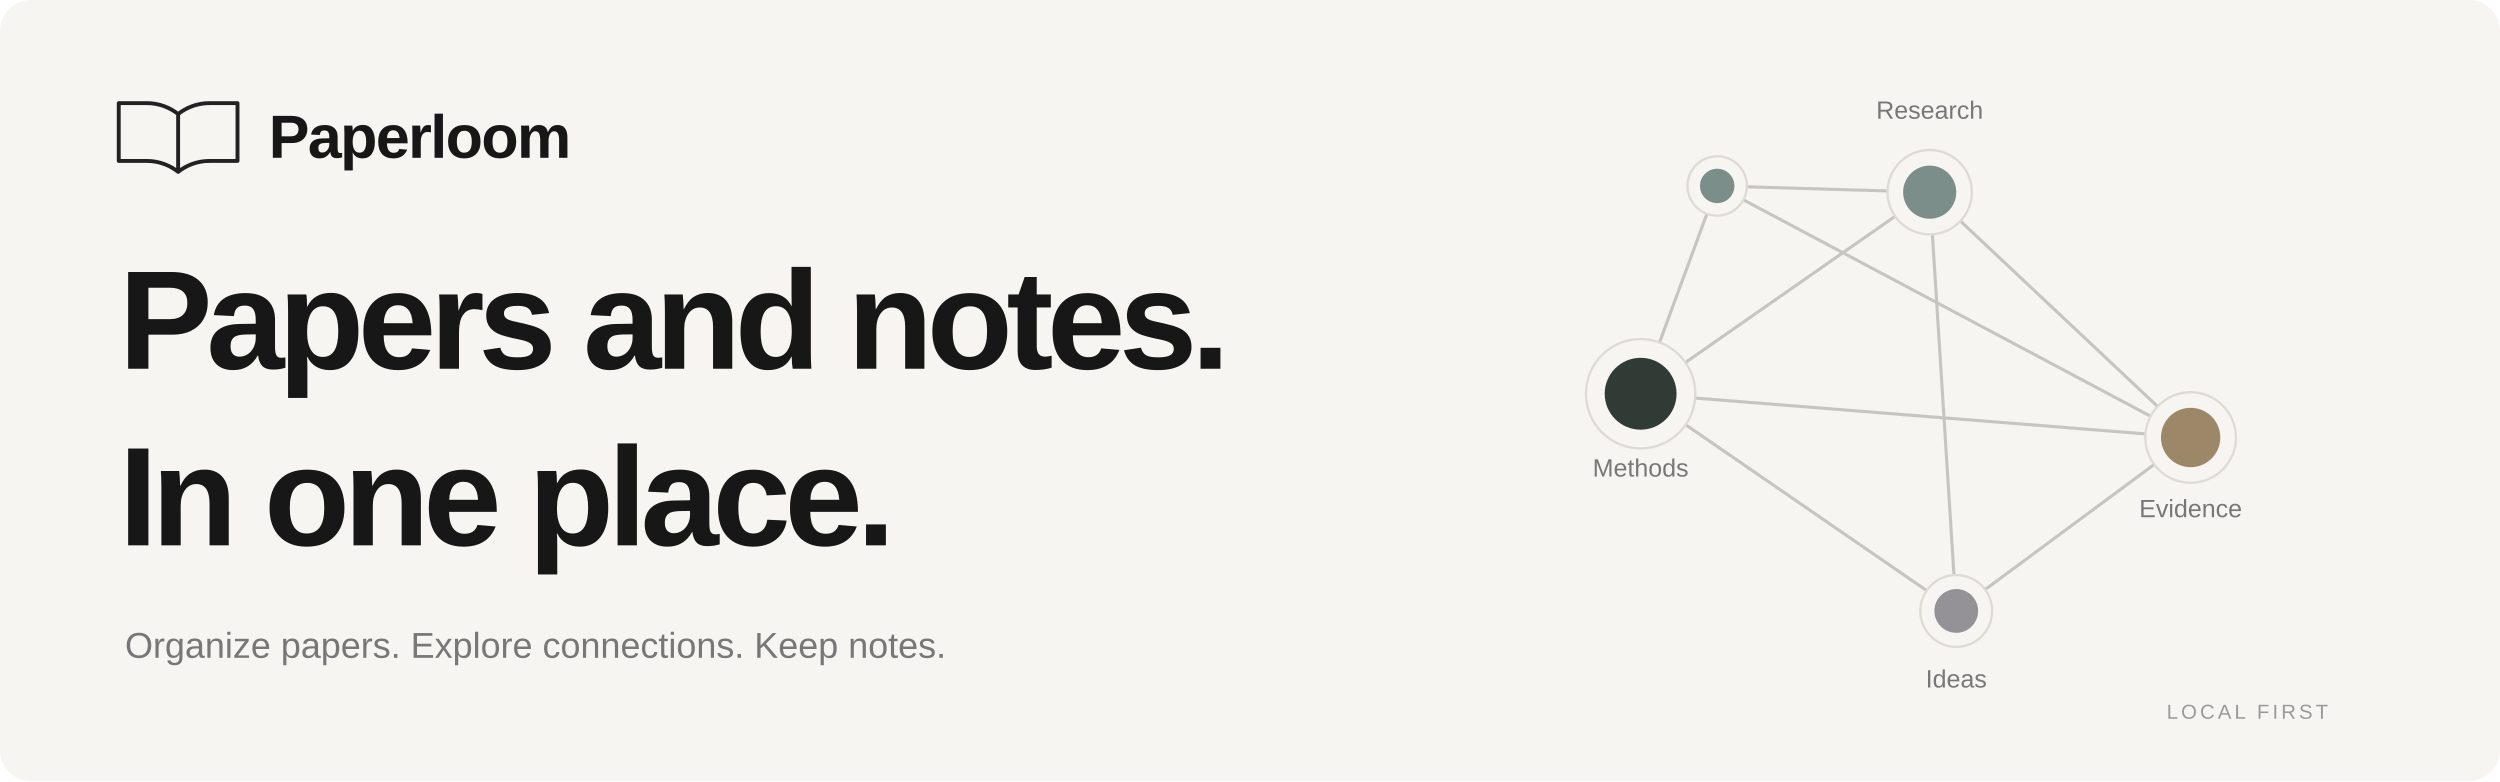
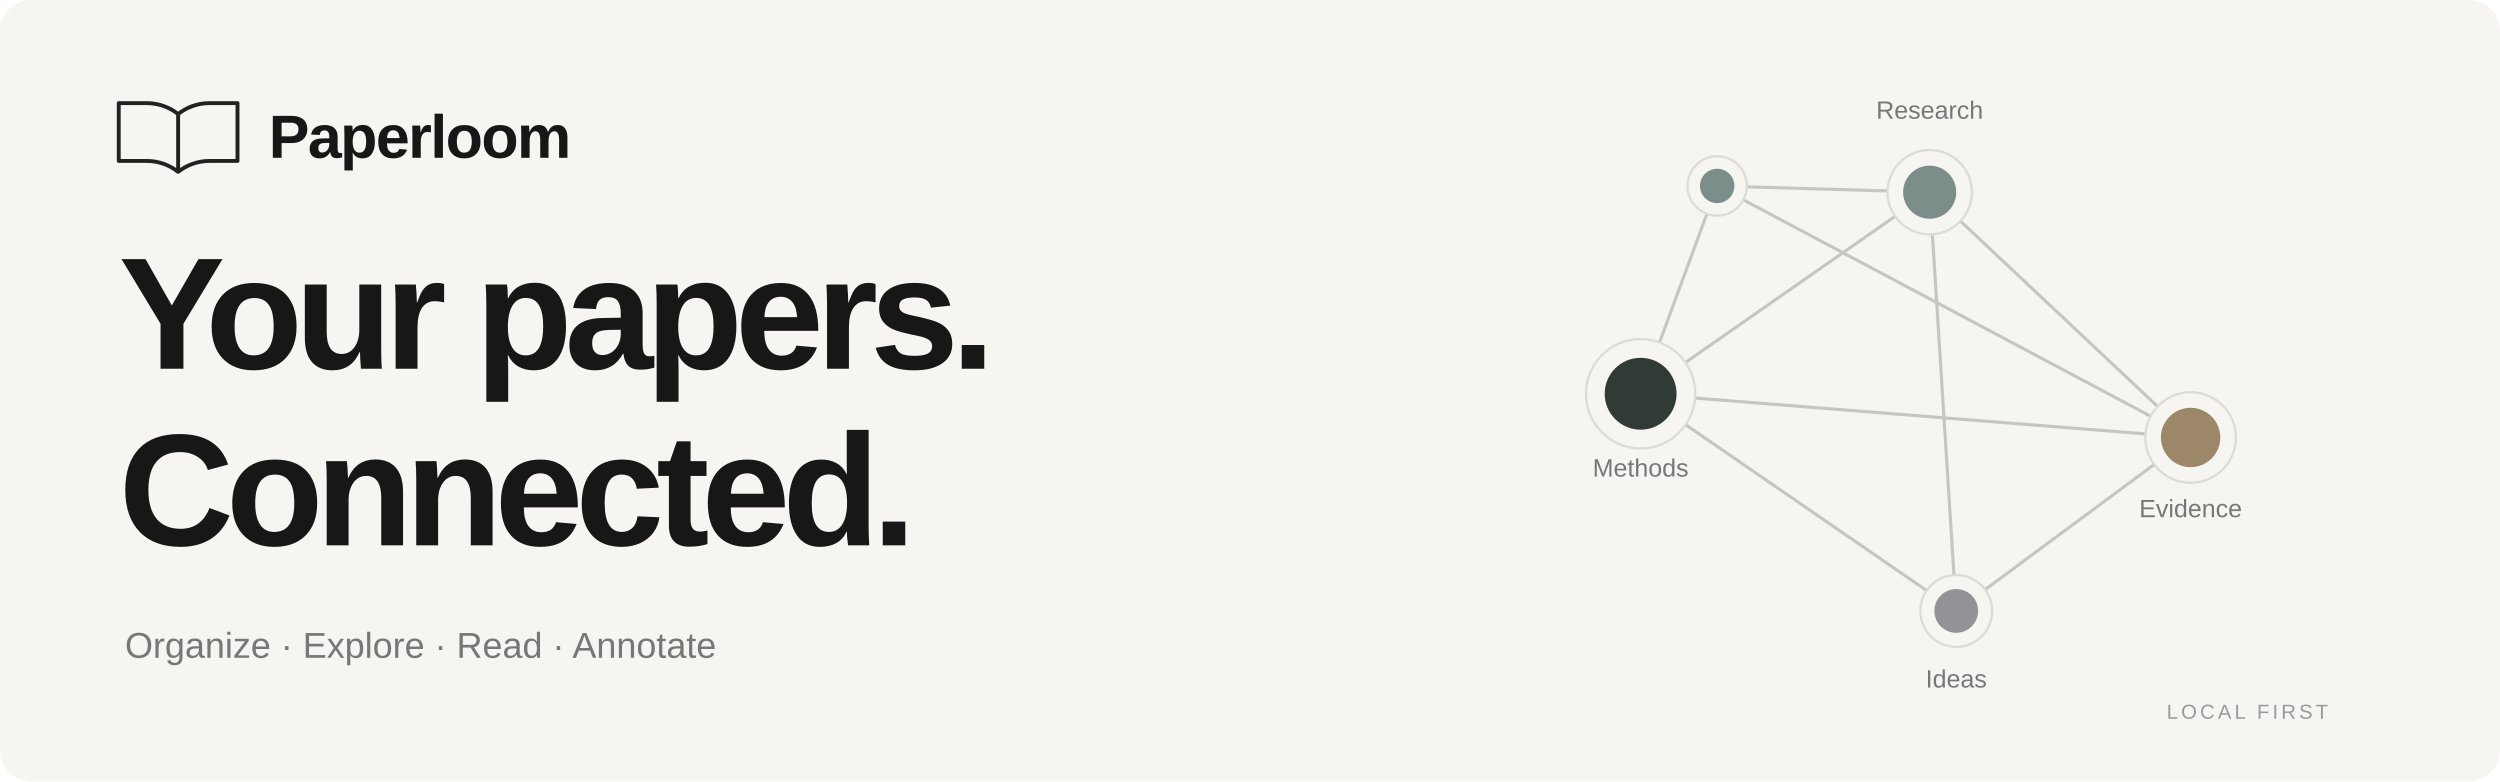
<svg xmlns="http://www.w3.org/2000/svg" width="1600" height="500" viewBox="0 0 1600 500" role="img" aria-labelledby="title desc">
  <rect width="1600" height="500" rx="20" fill="#f6f5f2" />
  <g fill="none" stroke="#222" stroke-width="2.5" stroke-linecap="round" stroke-linejoin="round">
    <path d="M76 66h18c8 0 15 3 20 7v37c-5-4-12-7-20-7H76zM152 66h-18c-8 0-15 3-20 7v37c5-4 12-7 20-7h18z" />
  </g>
  <g font-family="Arial, Helvetica, sans-serif" fill="#171717">
    <text x="172" y="101" font-size="39" font-weight="700" letter-spacing="-1">Paperloom</text>
-     <text x="76" y="236" font-size="90" font-weight="700" letter-spacing="-4">Papers and notes.</text>
-     <text x="76" y="349" font-size="90" font-weight="700" letter-spacing="-4">In one place.</text>
-     <text x="80" y="421" font-size="23" fill="#777">Organize papers. Explore connections. Keep notes.</text>
+     <text x="76" y="236" font-size="102" font-weight="700" letter-spacing="-5">Your papers.</text>
+     <text x="76" y="349" font-size="102" font-weight="700" letter-spacing="-5">Connected.</text>
+     <text x="80" y="421" font-size="23" fill="#777">Organize · Explore · Read · Annotate</text>
  </g>
  <g stroke="#c7c5bf" stroke-width="2" fill="none">
    <path d="m1050 252 185-129 167 157-150 111-202-139 49-133 136 4 17 268M1099 119l303 161M1235 123l17 268M1050 252l352 28" />
  </g>
  <g fill="#f6f5f2" stroke="#dedbd5" stroke-width="1.5">
    <circle cx="1050" cy="252" r="35" />
    <circle cx="1235" cy="123" r="27" />
    <circle cx="1402" cy="280" r="29" />
    <circle cx="1252" cy="391" r="23" />
    <circle cx="1099" cy="119" r="19" />
  </g>
  <g>
    <circle cx="1050" cy="252" r="23" fill="#303b36" />
    <circle cx="1235" cy="123" r="17" fill="#7c8e89" />
    <circle cx="1402" cy="280" r="19" fill="#9c8868" />
    <circle cx="1252" cy="391" r="14" fill="#949297" />
    <circle cx="1099" cy="119" r="11" fill="#7c8e89" />
  </g>
  <g font-family="Arial, Helvetica, sans-serif" font-size="16" fill="#777" text-anchor="middle">
    <text x="1050" y="305">Methods</text>
    <text x="1235" y="76">Research</text>
    <text x="1402" y="331">Evidence</text>
    <text x="1252" y="440">Ideas</text>
  </g>
  <text x="1490" y="460" font-family="Arial, Helvetica, sans-serif" font-size="13" fill="#999" text-anchor="end" letter-spacing="2">LOCAL FIRST</text>
</svg>
